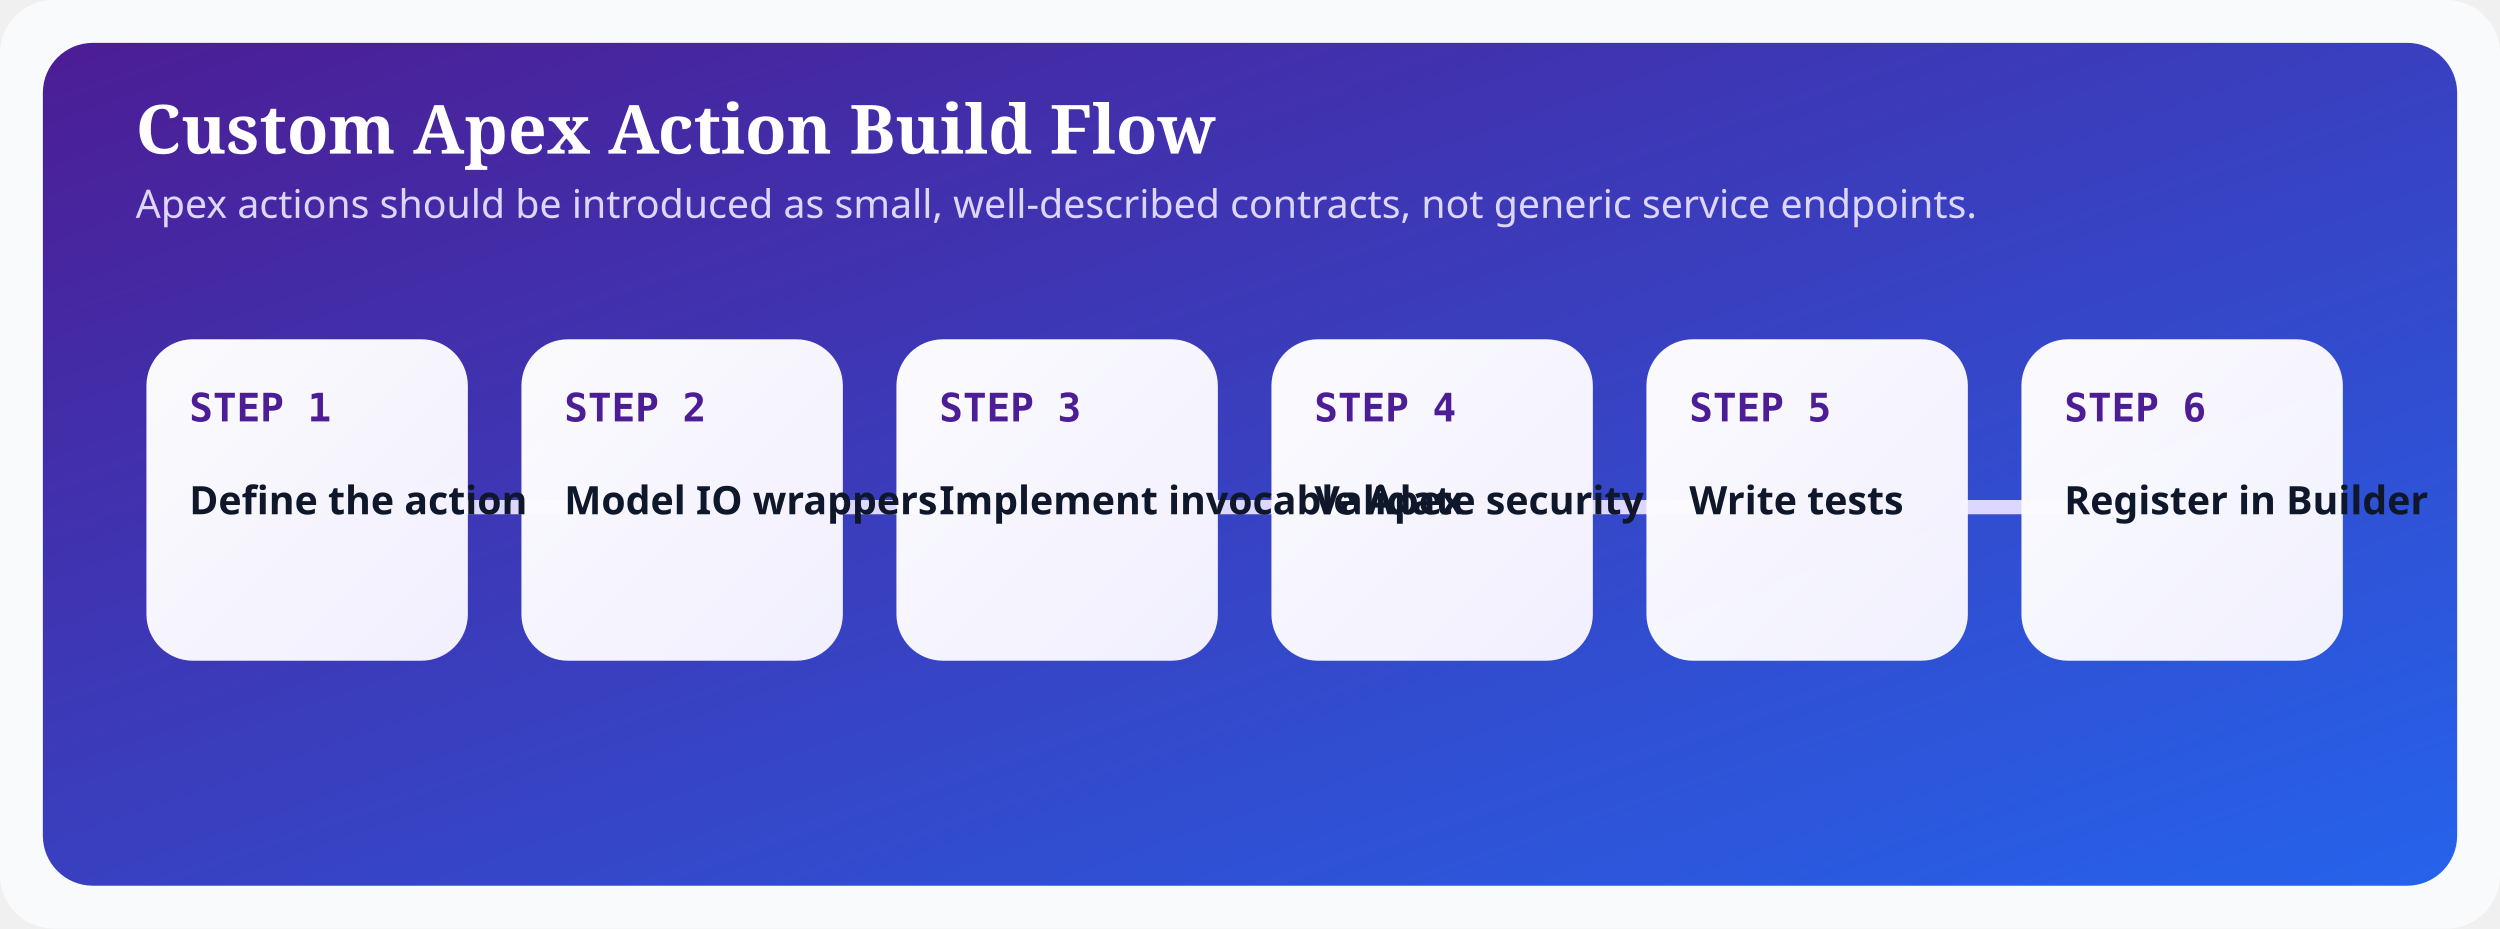
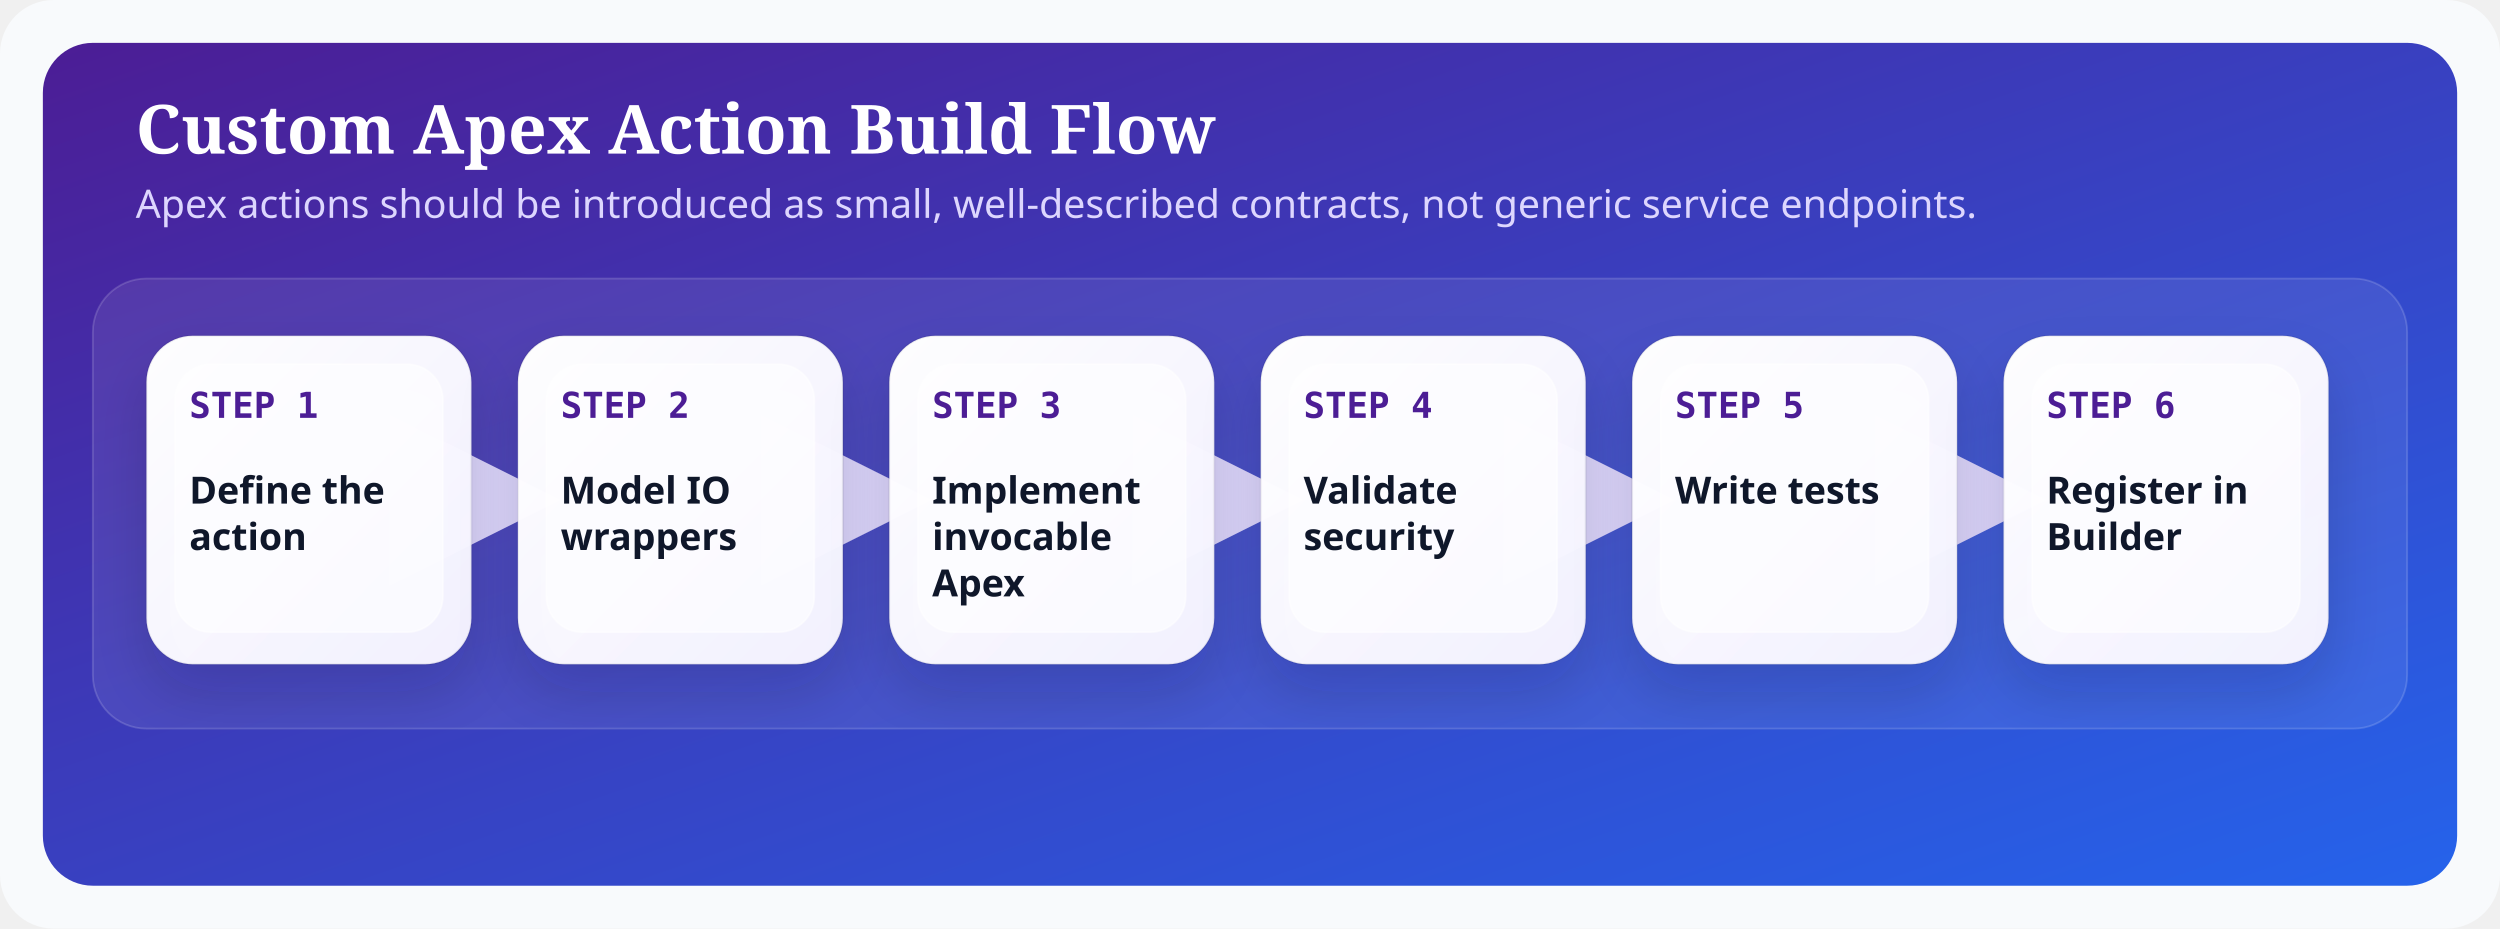
<svg xmlns="http://www.w3.org/2000/svg" width="1400" height="520" viewBox="0 0 1400 520" role="img" aria-labelledby="title desc">
  <defs>
    <linearGradient id="flowbg" x1="0%" x2="100%" y1="0%" y2="100%">
      <stop offset="0%" stop-color="#4c1d95" />
      <stop offset="100%" stop-color="#2563eb" />
    </linearGradient>
    <linearGradient id="flowcard" x1="0%" x2="100%" y1="0%" y2="100%">
-       <stop offset="0%" stop-color="#ffffff" stop-opacity="0.98" />
+       <stop offset="0%" stop-color="#ffffff" stop-opacity="0.99" />
      <stop offset="100%" stop-color="#f5f3ff" stop-opacity="0.98" />
    </linearGradient>
+     <filter id="flowshadow" x="-20%" y="-20%" width="140%" height="140%">
+       <feDropShadow dx="0" dy="16" stdDeviation="16" flood-color="#0f172a" flood-opacity="0.16" />
+     </filter>
+     <marker id="flowarrow" markerWidth="12" markerHeight="12" refX="9" refY="6" orient="auto">
+       <path d="M0,0 L12,6 L0,12 z" fill="#ddd6fe" />
+     </marker>
  </defs>
  <rect width="1400" height="520" rx="30" fill="#f8fafc" />
  <rect x="24" y="24" width="1352" height="472" rx="28" fill="url(#flowbg)" />
+   <rect x="52" y="156" width="1296" height="252" rx="30" fill="rgba(255,255,255,0.08)" stroke="rgba(255,255,255,0.16)" />
  <text x="76" y="86" font-family="'Merriweather', serif" font-size="38" fill="#ffffff" font-weight="700">Custom Apex Action Build Flow</text>
  <text x="76" y="122" font-family="'Source Sans 3', sans-serif" font-size="22" fill="#ddd6fe">Apex actions should be introduced as small, well-described contracts, not generic service endpoints.</text>
-   <path d="M262 284 H336" stroke="#ddd6fe" stroke-width="8" stroke-linecap="round" />
-   <path d="M472 284 H546" stroke="#ddd6fe" stroke-width="8" stroke-linecap="round" />
-   <path d="M682 284 H756" stroke="#ddd6fe" stroke-width="8" stroke-linecap="round" />
-   <path d="M892 284 H966" stroke="#ddd6fe" stroke-width="8" stroke-linecap="round" />
-   <path d="M1102 284 H1176" stroke="#ddd6fe" stroke-width="8" stroke-linecap="round" />
-   <rect x="82" y="190" width="180" height="180" rx="26" fill="url(#flowcard)" />
-   <rect x="292" y="190" width="180" height="180" rx="26" fill="url(#flowcard)" />
-   <rect x="502" y="190" width="180" height="180" rx="26" fill="url(#flowcard)" />
-   <rect x="712" y="190" width="180" height="180" rx="26" fill="url(#flowcard)" />
-   <rect x="922" y="190" width="180" height="180" rx="26" fill="url(#flowcard)" />
-   <rect x="1132" y="190" width="180" height="180" rx="26" fill="url(#flowcard)" />
-   <text x="106" y="236" font-family="'IBM Plex Mono', monospace" font-size="22" fill="#4c1d95" font-weight="700">STEP 1</text>
-   <text x="316" y="236" font-family="'IBM Plex Mono', monospace" font-size="22" fill="#4c1d95" font-weight="700">STEP 2</text>
-   <text x="526" y="236" font-family="'IBM Plex Mono', monospace" font-size="22" fill="#4c1d95" font-weight="700">STEP 3</text>
-   <text x="736" y="236" font-family="'IBM Plex Mono', monospace" font-size="22" fill="#4c1d95" font-weight="700">STEP 4</text>
-   <text x="946" y="236" font-family="'IBM Plex Mono', monospace" font-size="22" fill="#4c1d95" font-weight="700">STEP 5</text>
-   <text x="1156" y="236" font-family="'IBM Plex Mono', monospace" font-size="22" fill="#4c1d95" font-weight="700">STEP 6</text>
-   <text x="106" y="288" font-family="'Source Sans 3', sans-serif" font-size="22" fill="#0f172a" font-weight="700">Define the action</text>
-   <text x="316" y="288" font-family="'Source Sans 3', sans-serif" font-size="22" fill="#0f172a" font-weight="700">Model IO wrappers</text>
-   <text x="526" y="288" font-family="'Source Sans 3', sans-serif" font-size="22" fill="#0f172a" font-weight="700">Implement invocable Apex</text>
-   <text x="736" y="288" font-family="'Source Sans 3', sans-serif" font-size="22" fill="#0f172a" font-weight="700">Validate security</text>
-   <text x="946" y="288" font-family="'Source Sans 3', sans-serif" font-size="22" fill="#0f172a" font-weight="700">Write tests</text>
-   <text x="1156" y="288" font-family="'Source Sans 3', sans-serif" font-size="22" fill="#0f172a" font-weight="700">Register in Builder</text>
+   <path d="M264 280 H290" stroke="#ddd6fe" stroke-width="8" stroke-linecap="round" marker-end="url(#flowarrow)" />
+   <path d="M472 280 H498" stroke="#ddd6fe" stroke-width="8" stroke-linecap="round" marker-end="url(#flowarrow)" />
+   <path d="M680 280 H706" stroke="#ddd6fe" stroke-width="8" stroke-linecap="round" marker-end="url(#flowarrow)" />
+   <path d="M888 280 H914" stroke="#ddd6fe" stroke-width="8" stroke-linecap="round" marker-end="url(#flowarrow)" />
+   <path d="M1096 280 H1122" stroke="#ddd6fe" stroke-width="8" stroke-linecap="round" marker-end="url(#flowarrow)" />
+   <g>
+     <rect x="82" y="188" width="182" height="184" rx="26" fill="url(#flowcard)" stroke="rgba(15,23,42,0.08)" filter="url(#flowshadow)" />
+     <rect x="98" y="204" width="150" height="150" rx="20" fill="rgba(255,255,255,0.58)" stroke="rgba(255,255,255,0.5)" />
+     <text x="106" y="234" font-family="'IBM Plex Mono', monospace" font-size="20" fill="#4c1d95" font-weight="700">STEP 1</text>
+     <text x="106" y="282" font-family="'Source Sans 3', sans-serif" font-size="21" fill="#0f172a" font-weight="700">
+       <tspan x="106" dy="0">Define the</tspan>
+       <tspan x="106" dy="26">action</tspan>
+     </text>
+   </g>
+   <g>
+     <rect x="290" y="188" width="182" height="184" rx="26" fill="url(#flowcard)" stroke="rgba(15,23,42,0.08)" filter="url(#flowshadow)" />
+     <rect x="306" y="204" width="150" height="150" rx="20" fill="rgba(255,255,255,0.58)" stroke="rgba(255,255,255,0.5)" />
+     <text x="314" y="234" font-family="'IBM Plex Mono', monospace" font-size="20" fill="#4c1d95" font-weight="700">STEP 2</text>
+     <text x="314" y="282" font-family="'Source Sans 3', sans-serif" font-size="21" fill="#0f172a" font-weight="700">
+       <tspan x="314" dy="0">Model IO</tspan>
+       <tspan x="314" dy="26">wrappers</tspan>
+     </text>
+   </g>
+   <g>
+     <rect x="498" y="188" width="182" height="184" rx="26" fill="url(#flowcard)" stroke="rgba(15,23,42,0.08)" filter="url(#flowshadow)" />
+     <rect x="514" y="204" width="150" height="150" rx="20" fill="rgba(255,255,255,0.58)" stroke="rgba(255,255,255,0.5)" />
+     <text x="522" y="234" font-family="'IBM Plex Mono', monospace" font-size="20" fill="#4c1d95" font-weight="700">STEP 3</text>
+     <text x="522" y="282" font-family="'Source Sans 3', sans-serif" font-size="21" fill="#0f172a" font-weight="700">
+       <tspan x="522" dy="0">Implement</tspan>
+       <tspan x="522" dy="26">invocable</tspan>
+       <tspan x="522" dy="26">Apex</tspan>
+     </text>
+   </g>
+   <g>
+     <rect x="706" y="188" width="182" height="184" rx="26" fill="url(#flowcard)" stroke="rgba(15,23,42,0.08)" filter="url(#flowshadow)" />
+     <rect x="722" y="204" width="150" height="150" rx="20" fill="rgba(255,255,255,0.58)" stroke="rgba(255,255,255,0.5)" />
+     <text x="730" y="234" font-family="'IBM Plex Mono', monospace" font-size="20" fill="#4c1d95" font-weight="700">STEP 4</text>
+     <text x="730" y="282" font-family="'Source Sans 3', sans-serif" font-size="21" fill="#0f172a" font-weight="700">
+       <tspan x="730" dy="0">Validate</tspan>
+       <tspan x="730" dy="26">security</tspan>
+     </text>
+   </g>
+   <g>
+     <rect x="914" y="188" width="182" height="184" rx="26" fill="url(#flowcard)" stroke="rgba(15,23,42,0.08)" filter="url(#flowshadow)" />
+     <rect x="930" y="204" width="150" height="150" rx="20" fill="rgba(255,255,255,0.58)" stroke="rgba(255,255,255,0.5)" />
+     <text x="938" y="234" font-family="'IBM Plex Mono', monospace" font-size="20" fill="#4c1d95" font-weight="700">STEP 5</text>
+     <text x="938" y="282" font-family="'Source Sans 3', sans-serif" font-size="21" fill="#0f172a" font-weight="700">
+       <tspan x="938" dy="0">Write tests</tspan>
+     </text>
+   </g>
+   <g>
+     <rect x="1122" y="188" width="182" height="184" rx="26" fill="url(#flowcard)" stroke="rgba(15,23,42,0.08)" filter="url(#flowshadow)" />
+     <rect x="1138" y="204" width="150" height="150" rx="20" fill="rgba(255,255,255,0.58)" stroke="rgba(255,255,255,0.5)" />
+     <text x="1146" y="234" font-family="'IBM Plex Mono', monospace" font-size="20" fill="#4c1d95" font-weight="700">STEP 6</text>
+     <text x="1146" y="282" font-family="'Source Sans 3', sans-serif" font-size="21" fill="#0f172a" font-weight="700">
+       <tspan x="1146" dy="0">Register in</tspan>
+       <tspan x="1146" dy="26">Builder</tspan>
+     </text>
+   </g>
</svg>
